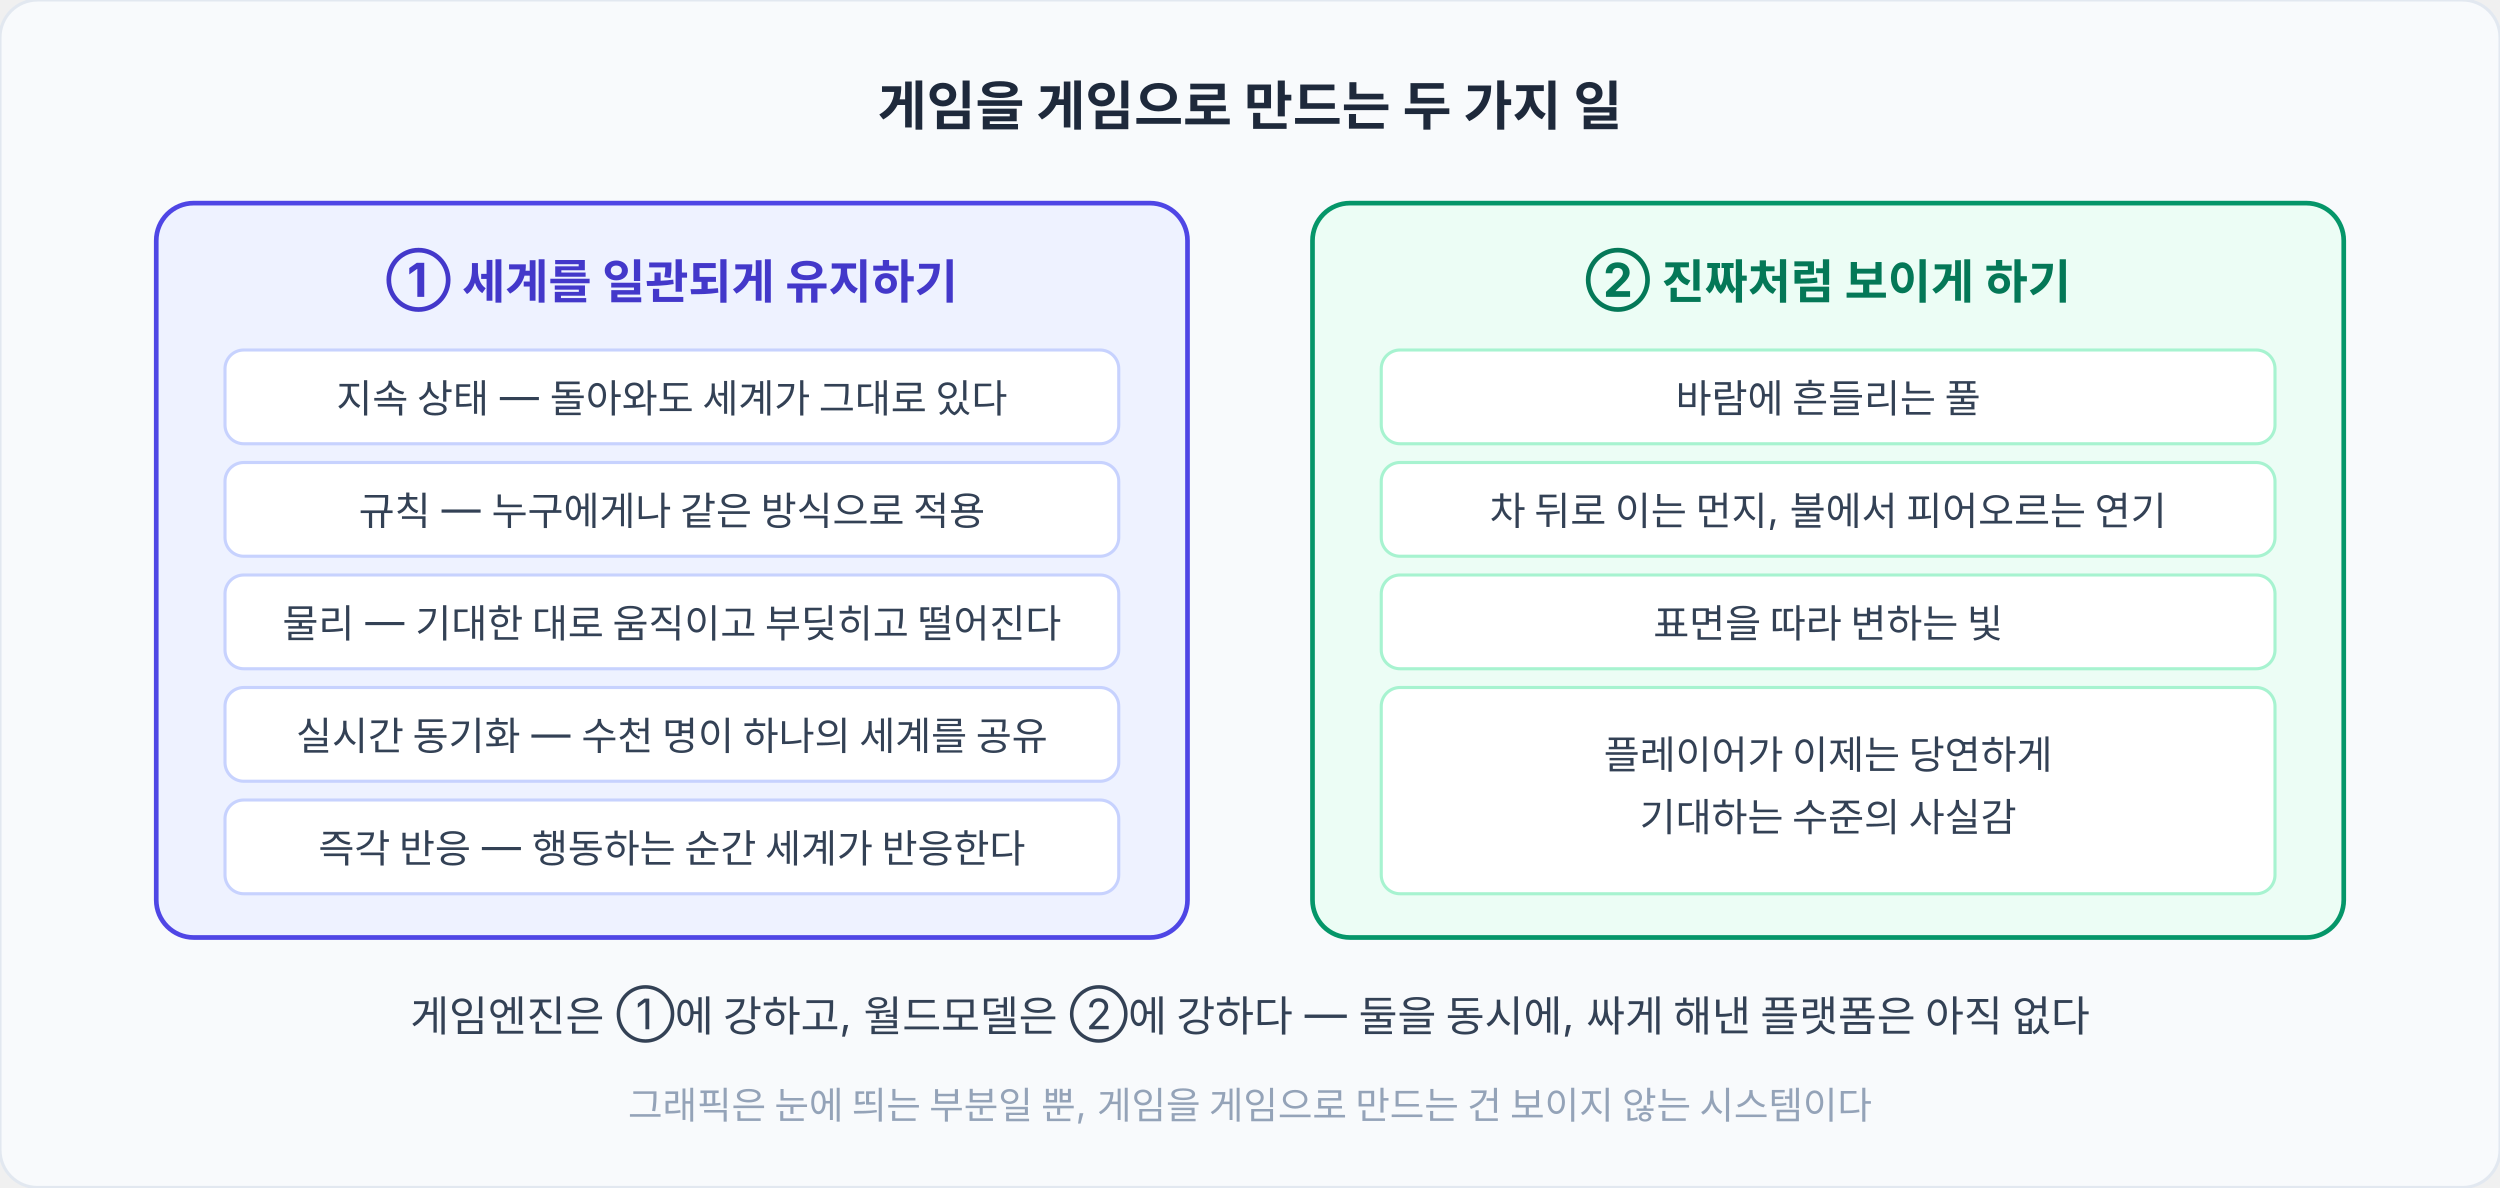
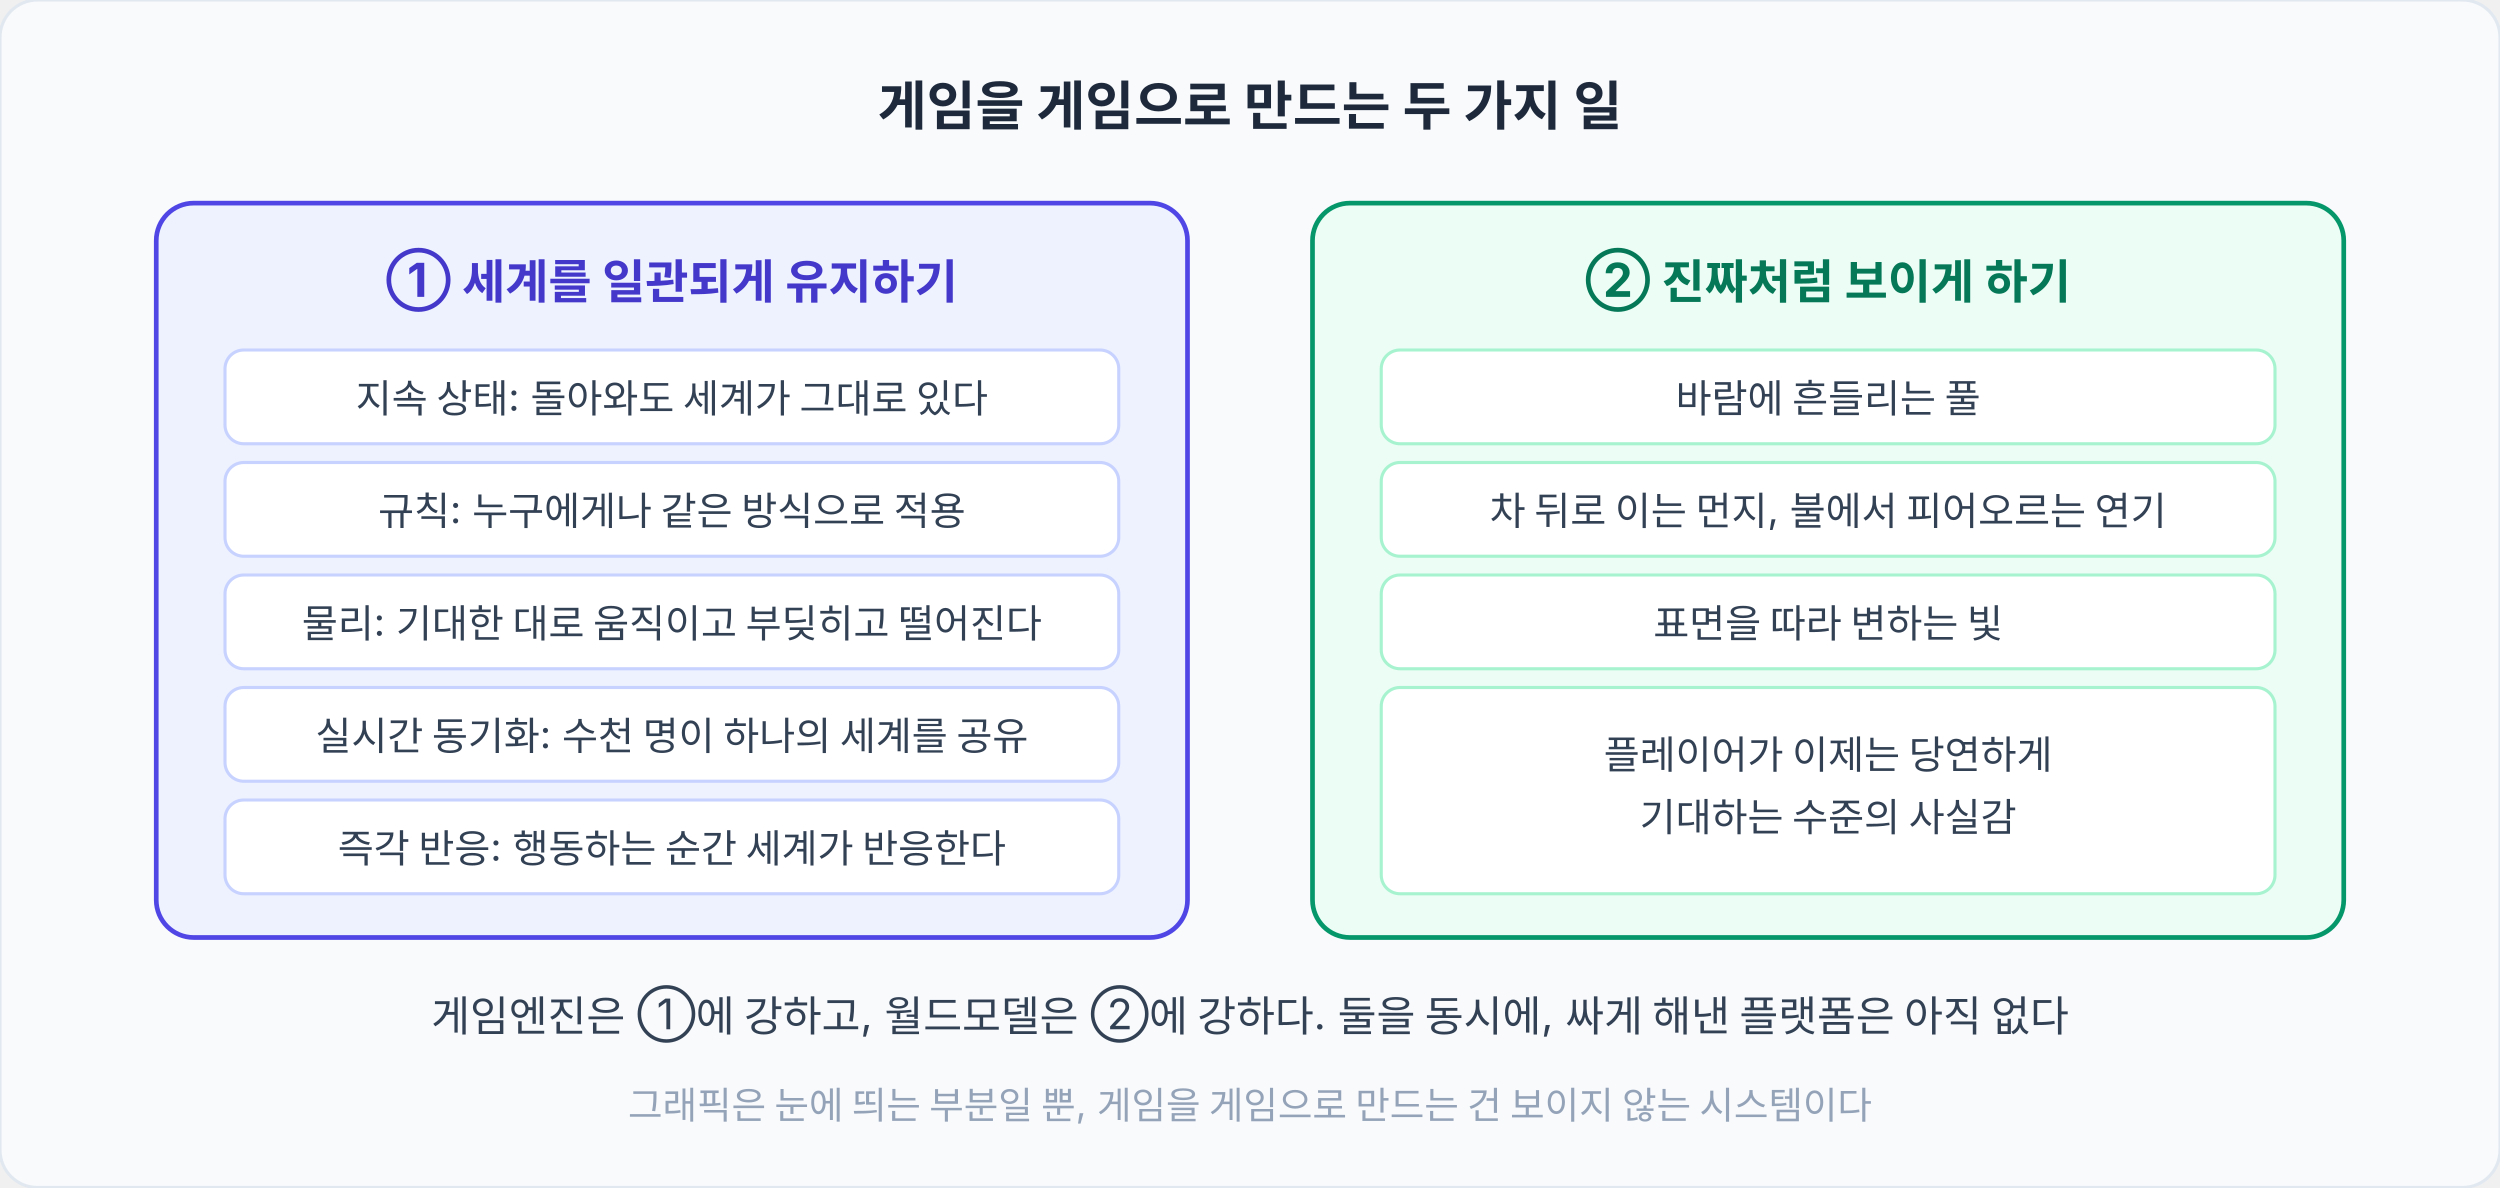
<svg xmlns="http://www.w3.org/2000/svg" viewBox="0 0 800 380" font-family="-apple-system, 'Pretendard', 'Noto Sans KR', sans-serif">
  <rect x="0" y="0" width="800" height="380" rx="12" fill="#f8fafc" stroke="#e2e8f0" />
  <text x="400" y="40" text-anchor="middle" font-size="17" font-weight="700" fill="#1e293b">게임을 게임으로 만드는 두 가지 일</text>
  <rect x="50" y="65" width="330" height="235" rx="12" fill="#eef2ff" stroke="#4f46e5" stroke-width="1.5" />
  <text x="215" y="95" text-anchor="middle" font-size="15" font-weight="700" fill="#4338ca">① 세계를 일관되게 유지하기</text>
  <rect x="72" y="112" width="286" height="30" rx="6" fill="#ffffff" stroke="#c7d2fe" />
-   <text x="215" y="132" text-anchor="middle" font-size="12.5" fill="#334155">지속 상태 — 돌아와도 세계가 그대로 있다</text>
+   <text x="215" y="132" text-anchor="middle" font-size="12.5" fill="#334155">지속 상태: 돌아와도 세계가 그대로 있다</text>
  <rect x="72" y="148" width="286" height="30" rx="6" fill="#ffffff" stroke="#c7d2fe" />
-   <text x="215" y="168" text-anchor="middle" font-size="12.5" fill="#334155">규칙 — 누구에게나 같은 방식으로 적용</text>
+   <text x="215" y="168" text-anchor="middle" font-size="12.5" fill="#334155">규칙: 누구에게나 같은 방식으로 적용</text>
  <rect x="72" y="184" width="286" height="30" rx="6" fill="#ffffff" stroke="#c7d2fe" />
-   <text x="215" y="204" text-anchor="middle" font-size="12.5" fill="#334155">물리 — 기대한 대로 움직이고 부딪히고 떨어진다</text>
+   <text x="215" y="204" text-anchor="middle" font-size="12.5" fill="#334155">물리: 기대한 대로 움직이고 부딪히고 떨어진다</text>
  <rect x="72" y="220" width="286" height="30" rx="6" fill="#ffffff" stroke="#c7d2fe" />
-   <text x="215" y="240" text-anchor="middle" font-size="12.5" fill="#334155">실시간 동기화 — 수천 명이 하나의 세계를 공유</text>
+   <text x="215" y="240" text-anchor="middle" font-size="12.5" fill="#334155">실시간 동기화: 수천 명이 하나의 세계를 공유</text>
  <rect x="72" y="256" width="286" height="30" rx="6" fill="#ffffff" stroke="#c7d2fe" />
-   <text x="215" y="276" text-anchor="middle" font-size="12.5" fill="#334155">즉각 반응 — 행동하는 순간 세계가 반응한다</text>
+   <text x="215" y="276" text-anchor="middle" font-size="12.5" fill="#334155">즉각 반응: 행동하는 순간 세계가 반응한다</text>
  <rect x="420" y="65" width="330" height="235" rx="12" fill="#ecfdf5" stroke="#059669" stroke-width="1.5" />
  <text x="585" y="95" text-anchor="middle" font-size="15" font-weight="700" fill="#047857">② 진짜처럼 보이게 하기</text>
  <rect x="442" y="112" width="286" height="30" rx="6" fill="#ffffff" stroke="#a7f3d0" />
  <text x="585" y="132" text-anchor="middle" font-size="12.5" fill="#334155">바람에 흔들리는 풀</text>
  <rect x="442" y="148" width="286" height="30" rx="6" fill="#ffffff" stroke="#a7f3d0" />
  <text x="585" y="168" text-anchor="middle" font-size="12.5" fill="#334155">차 뒤로 이는 먼지, 불에서 피어오르는 연기</text>
  <rect x="442" y="184" width="286" height="30" rx="6" fill="#ffffff" stroke="#a7f3d0" />
  <text x="585" y="204" text-anchor="middle" font-size="12.5" fill="#334155">표면을 따라 변하는 빛</text>
  <rect x="442" y="220" width="286" height="66" rx="6" fill="#ffffff" stroke="#a7f3d0" />
  <text x="585" y="246" text-anchor="middle" font-size="12.5" fill="#334155">플레이어가 이제는 당연하게</text>
  <text x="585" y="266" text-anchor="middle" font-size="12.5" fill="#334155">기대하는 수준의 사실감</text>
-   <text x="400" y="330" text-anchor="middle" font-size="13.5" fill="#334155">게임엔진은 ①에 강하고, 월드모델은 ②에 강하다 — 둘을 동시에, 싸게 해낸 플랫폼은 아직 없다</text>
+   <text x="400" y="330" text-anchor="middle" font-size="13.5" fill="#334155">게임엔진은 ①에 강하고, 월드모델은 ②에 강하다. 둘을 동시에, 싸게 해낸 플랫폼은 아직 없다</text>
  <text x="400" y="358" text-anchor="middle" font-size="12" fill="#94a3b8">그래픽은 눈에 띄는 부분일 뿐, 게임을 게임으로 만드는 건 보이지 않는 시스템이다</text>
</svg>
